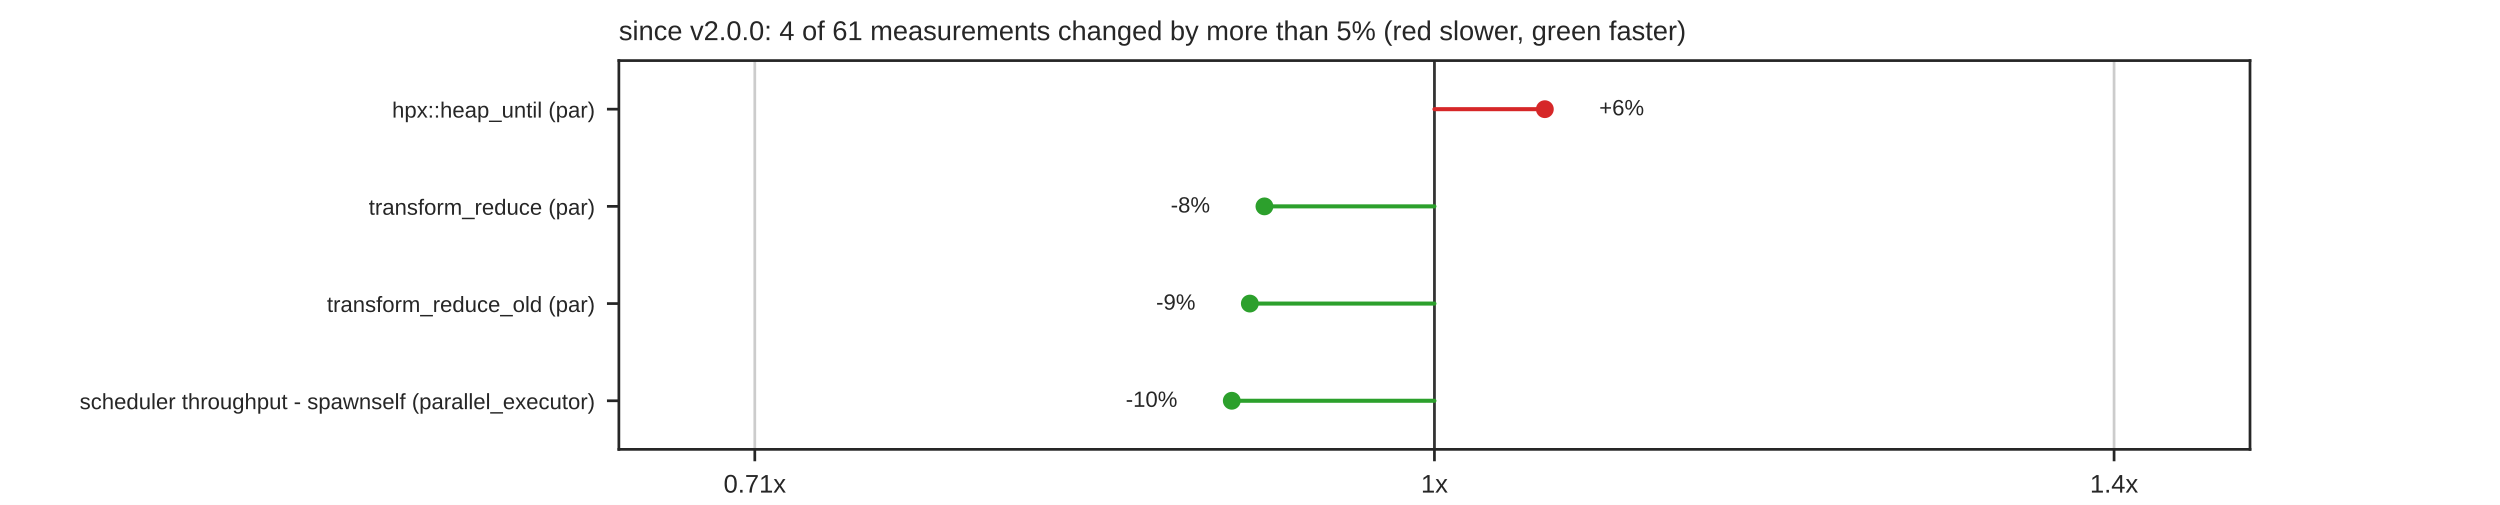
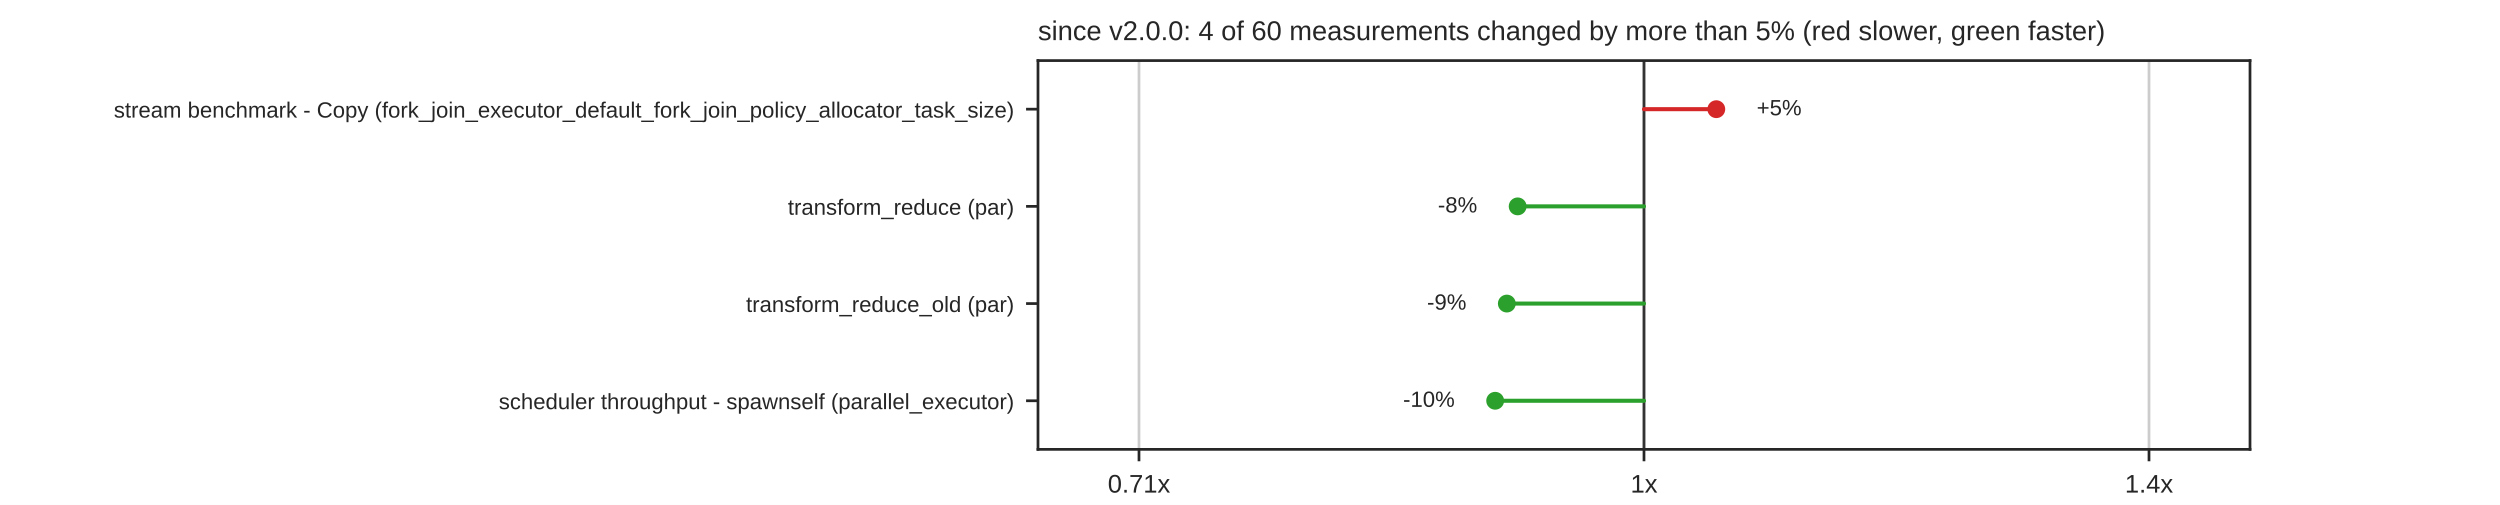
<svg xmlns="http://www.w3.org/2000/svg" xmlns:xlink="http://www.w3.org/1999/xlink" width="734.4pt" height="148.32pt" viewBox="0 0 734.4 148.32" version="1.1">
  <defs>
    <style type="text/css">*{stroke-linejoin: round; stroke-linecap: butt}</style>
  </defs>
  <g id="figure_1">
    <g id="patch_1">
      <path d="M 0 148.32  L 734.4 148.32  L 734.4 0  L 0 0  z " style="fill: #ffffff" />
    </g>
    <g id="axes_1">
      <g id="patch_2">
-         <path d="M 181.8 132.005  L 660.96 132.005  L 660.96 17.798  L 181.8 17.798  z " style="fill: #ffffff" />
+         <path d="M 304.92 132.005  L 660.96 132.005  L 660.96 17.798  L 304.92 17.798  z " style="fill: #ffffff" />
      </g>
      <g id="matplotlib.axis_1">
        <g id="xtick_1">
          <g id="line2d_1">
-             <path d="M 221.73 132.005  L 221.73 17.798  " clip-path="url(#pd3ae6d22b0)" style="fill: none; stroke: #cccccc; stroke-width: 0.8; stroke-linecap: round" />
+             <path d="M 334.59 132.005  L 334.59 17.798  " clip-path="url(#p85da25dd6e)" style="fill: none; stroke: #cccccc; stroke-width: 0.8; stroke-linecap: round" />
          </g>
          <g id="line2d_2">
            <defs>
              <path id="mdfc5214045" d="M 0 0  L 0 3.5  " style="stroke: #262626; stroke-width: 0.8" />
            </defs>
            <g>
-               <use xlink:href="#mdfc5214045" x="221.73" y="132.005" style="fill: #262626; stroke: #262626; stroke-width: 0.8" />
+               <use xlink:href="#mdfc5214045" x="334.59" y="132.005" style="fill: #262626; stroke: #262626; stroke-width: 0.8" />
            </g>
          </g>
          <g id="text_1">
-             <text style="fill: #262626; font: 7.5px 'Arial', 'DejaVu Sans', 'Liberation Sans', 'Bitstream Vera Sans', sans-serif; text-anchor: middle" x="221.73" y="144.704" transform="rotate(-0 221.73 144.7036)">0.71x</text>
+             <text style="fill: #262626; font: 7.5px 'Arial', 'DejaVu Sans', 'Liberation Sans', 'Bitstream Vera Sans', sans-serif; text-anchor: middle" x="334.59" y="144.704" transform="rotate(-0 334.59 144.7036)">0.71x</text>
          </g>
        </g>
        <g id="xtick_2">
          <g id="line2d_3">
-             <path d="M 421.38 132.005  L 421.38 17.798  " clip-path="url(#pd3ae6d22b0)" style="fill: none; stroke: #cccccc; stroke-width: 0.8; stroke-linecap: round" />
+             <path d="M 482.94 132.005  L 482.94 17.798  " clip-path="url(#p85da25dd6e)" style="fill: none; stroke: #cccccc; stroke-width: 0.8; stroke-linecap: round" />
          </g>
          <g id="line2d_4">
            <g>
-               <use xlink:href="#mdfc5214045" x="421.38" y="132.005" style="fill: #262626; stroke: #262626; stroke-width: 0.8" />
+               <use xlink:href="#mdfc5214045" x="482.94" y="132.005" style="fill: #262626; stroke: #262626; stroke-width: 0.8" />
            </g>
          </g>
          <g id="text_2">
-             <text style="fill: #262626; font: 7.5px 'Arial', 'DejaVu Sans', 'Liberation Sans', 'Bitstream Vera Sans', sans-serif; text-anchor: middle" x="421.38" y="144.704" transform="rotate(-0 421.38 144.7036)">1x</text>
+             <text style="fill: #262626; font: 7.5px 'Arial', 'DejaVu Sans', 'Liberation Sans', 'Bitstream Vera Sans', sans-serif; text-anchor: middle" x="482.94" y="144.704" transform="rotate(-0 482.94 144.7036)">1x</text>
          </g>
        </g>
        <g id="xtick_3">
          <g id="line2d_5">
-             <path d="M 621.03 132.005  L 621.03 17.798  " clip-path="url(#pd3ae6d22b0)" style="fill: none; stroke: #cccccc; stroke-width: 0.8; stroke-linecap: round" />
+             <path d="M 631.29 132.005  L 631.29 17.798  " clip-path="url(#p85da25dd6e)" style="fill: none; stroke: #cccccc; stroke-width: 0.8; stroke-linecap: round" />
          </g>
          <g id="line2d_6">
            <g>
-               <use xlink:href="#mdfc5214045" x="621.03" y="132.005" style="fill: #262626; stroke: #262626; stroke-width: 0.8" />
+               <use xlink:href="#mdfc5214045" x="631.29" y="132.005" style="fill: #262626; stroke: #262626; stroke-width: 0.8" />
            </g>
          </g>
          <g id="text_3">
-             <text style="fill: #262626; font: 7.5px 'Arial', 'DejaVu Sans', 'Liberation Sans', 'Bitstream Vera Sans', sans-serif; text-anchor: middle" x="621.03" y="144.704" transform="rotate(-0 621.03 144.7036)">1.4x</text>
+             <text style="fill: #262626; font: 7.5px 'Arial', 'DejaVu Sans', 'Liberation Sans', 'Bitstream Vera Sans', sans-serif; text-anchor: middle" x="631.29" y="144.704" transform="rotate(-0 631.29 144.7036)">1.4x</text>
          </g>
        </g>
      </g>
      <g id="matplotlib.axis_2">
        <g id="ytick_1">
          <g id="line2d_7">
            <defs>
              <path id="m414165cd4d" d="M 0 0  L -3.5 0  " style="stroke: #262626; stroke-width: 0.8" />
            </defs>
            <g>
-               <use xlink:href="#m414165cd4d" x="181.8" y="32.074" style="fill: #262626; stroke: #262626; stroke-width: 0.8" />
+               <use xlink:href="#m414165cd4d" x="304.92" y="32.074" style="fill: #262626; stroke: #262626; stroke-width: 0.8" />
            </g>
          </g>
          <g id="text_4">
-             <text style="fill: #262626; font: 6.5px 'Arial', 'DejaVu Sans', 'Liberation Sans', 'Bitstream Vera Sans', sans-serif; text-anchor: end" x="174.8" y="34.544" transform="rotate(-0 174.8 34.54369)">hpx::heap_until (par)</text>
+             <text style="fill: #262626; font: 6.5px 'Arial', 'DejaVu Sans', 'Liberation Sans', 'Bitstream Vera Sans', sans-serif; text-anchor: end" x="297.92" y="34.544" transform="rotate(-0 297.92 34.54369)">stream benchmark - Copy (fork_join_executor_default_fork_join_policy_allocator_task_size)</text>
          </g>
        </g>
        <g id="ytick_2">
          <g id="line2d_8">
            <g>
-               <use xlink:href="#m414165cd4d" x="181.8" y="60.626" style="fill: #262626; stroke: #262626; stroke-width: 0.8" />
+               <use xlink:href="#m414165cd4d" x="304.92" y="60.626" style="fill: #262626; stroke: #262626; stroke-width: 0.8" />
            </g>
          </g>
          <g id="text_5">
-             <text style="fill: #262626; font: 6.5px 'Arial', 'DejaVu Sans', 'Liberation Sans', 'Bitstream Vera Sans', sans-serif; text-anchor: end" x="174.8" y="63.095" transform="rotate(-0 174.8 63.09529)">transform_reduce (par)</text>
+             <text style="fill: #262626; font: 6.5px 'Arial', 'DejaVu Sans', 'Liberation Sans', 'Bitstream Vera Sans', sans-serif; text-anchor: end" x="297.92" y="63.095" transform="rotate(-0 297.92 63.09529)">transform_reduce (par)</text>
          </g>
        </g>
        <g id="ytick_3">
          <g id="line2d_9">
            <g>
-               <use xlink:href="#m414165cd4d" x="181.8" y="89.177" style="fill: #262626; stroke: #262626; stroke-width: 0.8" />
+               <use xlink:href="#m414165cd4d" x="304.92" y="89.177" style="fill: #262626; stroke: #262626; stroke-width: 0.8" />
            </g>
          </g>
          <g id="text_6">
-             <text style="fill: #262626; font: 6.5px 'Arial', 'DejaVu Sans', 'Liberation Sans', 'Bitstream Vera Sans', sans-serif; text-anchor: end" x="174.8" y="91.647" transform="rotate(-0 174.8 91.64689)">transform_reduce_old (par)</text>
+             <text style="fill: #262626; font: 6.5px 'Arial', 'DejaVu Sans', 'Liberation Sans', 'Bitstream Vera Sans', sans-serif; text-anchor: end" x="297.92" y="91.647" transform="rotate(-0 297.92 91.64689)">transform_reduce_old (par)</text>
          </g>
        </g>
        <g id="ytick_4">
          <g id="line2d_10">
            <g>
-               <use xlink:href="#m414165cd4d" x="181.8" y="117.729" style="fill: #262626; stroke: #262626; stroke-width: 0.8" />
+               <use xlink:href="#m414165cd4d" x="304.92" y="117.729" style="fill: #262626; stroke: #262626; stroke-width: 0.8" />
            </g>
          </g>
          <g id="text_7">
-             <text style="fill: #262626; font: 6.5px 'Arial', 'DejaVu Sans', 'Liberation Sans', 'Bitstream Vera Sans', sans-serif; text-anchor: end" x="174.8" y="120.198" transform="rotate(-0 174.8 120.1985)">scheduler throughput - spawnself (parallel_executor)</text>
+             <text style="fill: #262626; font: 6.5px 'Arial', 'DejaVu Sans', 'Liberation Sans', 'Bitstream Vera Sans', sans-serif; text-anchor: end" x="297.92" y="120.198" transform="rotate(-0 297.92 120.1985)">scheduler throughput - spawnself (parallel_executor)</text>
          </g>
        </g>
      </g>
      <g id="line2d_11">
-         <path d="M 421.38 132.005  L 421.38 17.798  " clip-path="url(#pd3ae6d22b0)" style="fill: none; stroke: #333333; stroke-width: 0.8; stroke-linecap: round" />
+         <path d="M 482.94 132.005  L 482.94 17.798  " clip-path="url(#p85da25dd6e)" style="fill: none; stroke: #333333; stroke-width: 0.8; stroke-linecap: round" />
      </g>
      <g id="line2d_12">
-         <path d="M 421.38 32.074  L 453.814 32.074  " clip-path="url(#pd3ae6d22b0)" style="fill: none; stroke: #d62728; stroke-width: 1.2; stroke-linecap: round" />
+         <path d="M 482.94 32.074  L 504.181 32.074  " clip-path="url(#p85da25dd6e)" style="fill: none; stroke: #d62728; stroke-width: 1.2; stroke-linecap: round" />
      </g>
      <g id="line2d_13">
-         <path d="M 421.38 60.626  L 371.442 60.626  " clip-path="url(#pd3ae6d22b0)" style="fill: none; stroke: #2ca02c; stroke-width: 1.2; stroke-linecap: round" />
+         <path d="M 482.94 60.626  L 445.827 60.626  " clip-path="url(#p85da25dd6e)" style="fill: none; stroke: #2ca02c; stroke-width: 1.2; stroke-linecap: round" />
      </g>
      <g id="line2d_14">
-         <path d="M 421.38 89.177  L 367.151 89.177  " clip-path="url(#pd3ae6d22b0)" style="fill: none; stroke: #2ca02c; stroke-width: 1.2; stroke-linecap: round" />
+         <path d="M 482.94 89.177  L 442.645 89.177  " clip-path="url(#p85da25dd6e)" style="fill: none; stroke: #2ca02c; stroke-width: 1.2; stroke-linecap: round" />
      </g>
      <g id="line2d_15">
-         <path d="M 421.38 117.729  L 361.847 117.729  " clip-path="url(#pd3ae6d22b0)" style="fill: none; stroke: #2ca02c; stroke-width: 1.2; stroke-linecap: round" />
+         <path d="M 482.94 117.729  L 439.22 117.729  " clip-path="url(#p85da25dd6e)" style="fill: none; stroke: #2ca02c; stroke-width: 1.2; stroke-linecap: round" />
      </g>
      <g id="patch_3">
-         <path d="M 181.8 132.005  L 181.8 17.798  " style="fill: none; stroke: #262626; stroke-width: 0.8; stroke-linejoin: miter; stroke-linecap: square" />
+         <path d="M 304.92 132.005  L 304.92 17.798  " style="fill: none; stroke: #262626; stroke-width: 0.8; stroke-linejoin: miter; stroke-linecap: square" />
      </g>
      <g id="patch_4">
        <path d="M 660.96 132.005  L 660.96 17.798  " style="fill: none; stroke: #262626; stroke-width: 0.8; stroke-linejoin: miter; stroke-linecap: square" />
      </g>
      <g id="patch_5">
-         <path d="M 181.8 132.005  L 660.96 132.005  " style="fill: none; stroke: #262626; stroke-width: 0.8; stroke-linejoin: miter; stroke-linecap: square" />
+         <path d="M 304.92 132.005  L 660.96 132.005  " style="fill: none; stroke: #262626; stroke-width: 0.8; stroke-linejoin: miter; stroke-linecap: square" />
      </g>
      <g id="patch_6">
-         <path d="M 181.8 17.798  L 660.96 17.798  " style="fill: none; stroke: #262626; stroke-width: 0.8; stroke-linejoin: miter; stroke-linecap: square" />
+         <path d="M 304.92 17.798  L 660.96 17.798  " style="fill: none; stroke: #262626; stroke-width: 0.8; stroke-linejoin: miter; stroke-linecap: square" />
      </g>
      <g id="PathCollection_1">
        <defs>
          <path id="m8968767a60" d="M 0 2.121  C 0.563 2.121 1.102 1.898 1.5 1.5  C 1.898 1.102 2.121 0.563 2.121 0  C 2.121 -0.563 1.898 -1.102 1.5 -1.5  C 1.102 -1.898 0.563 -2.121 0 -2.121  C -0.563 -2.121 -1.102 -1.898 -1.5 -1.5  C -1.898 -1.102 -2.121 -0.563 -2.121 0  C -2.121 0.563 -1.898 1.102 -1.5 1.5  C -1.102 1.898 -0.563 2.121 0 2.121  z " style="stroke: #d62728" />
        </defs>
-         <g clip-path="url(#pd3ae6d22b0)">
-           <use xlink:href="#m8968767a60" x="453.814" y="32.074" style="fill: #d62728; stroke: #d62728" />
+         <g clip-path="url(#p85da25dd6e)">
+           <use xlink:href="#m8968767a60" x="504.181" y="32.074" style="fill: #d62728; stroke: #d62728" />
        </g>
      </g>
      <g id="text_8">
-         <text style="fill: #262626; font: 6.5px 'Arial', 'DejaVu Sans', 'Liberation Sans', 'Bitstream Vera Sans', sans-serif; text-anchor: start" x="469.786" y="33.868" transform="rotate(-0 469.7864 33.86779)">+6%</text>
+         <text style="fill: #262626; font: 6.5px 'Arial', 'DejaVu Sans', 'Liberation Sans', 'Bitstream Vera Sans', sans-serif; text-anchor: start" x="516.049" y="33.868" transform="rotate(-0 516.0486 33.86779)">+5%</text>
      </g>
      <g id="PathCollection_2">
        <defs>
          <path id="m7978cd0e5a" d="M 0 2.121  C 0.563 2.121 1.102 1.898 1.5 1.5  C 1.898 1.102 2.121 0.563 2.121 0  C 2.121 -0.563 1.898 -1.102 1.5 -1.5  C 1.102 -1.898 0.563 -2.121 0 -2.121  C -0.563 -2.121 -1.102 -1.898 -1.5 -1.5  C -1.898 -1.102 -2.121 -0.563 -2.121 0  C -2.121 0.563 -1.898 1.102 -1.5 1.5  C -1.102 1.898 -0.563 2.121 0 2.121  z " style="stroke: #2ca02c" />
        </defs>
-         <g clip-path="url(#pd3ae6d22b0)">
-           <use xlink:href="#m7978cd0e5a" x="371.442" y="60.626" style="fill: #2ca02c; stroke: #2ca02c" />
+         <g clip-path="url(#p85da25dd6e)">
+           <use xlink:href="#m7978cd0e5a" x="445.827" y="60.626" style="fill: #2ca02c; stroke: #2ca02c" />
        </g>
      </g>
      <g id="text_9">
-         <text style="fill: #262626; font: 6.5px 'Arial', 'DejaVu Sans', 'Liberation Sans', 'Bitstream Vera Sans', sans-serif; text-anchor: end" x="355.47" y="62.419" transform="rotate(-0 355.4701 62.41939)">-8%</text>
+         <text style="fill: #262626; font: 6.5px 'Arial', 'DejaVu Sans', 'Liberation Sans', 'Bitstream Vera Sans', sans-serif; text-anchor: end" x="433.959" y="62.419" transform="rotate(-0 433.9593 62.41939)">-8%</text>
      </g>
      <g id="PathCollection_3">
-         <g clip-path="url(#pd3ae6d22b0)">
-           <use xlink:href="#m7978cd0e5a" x="367.151" y="89.177" style="fill: #2ca02c; stroke: #2ca02c" />
+         <g clip-path="url(#p85da25dd6e)">
+           <use xlink:href="#m7978cd0e5a" x="442.645" y="89.177" style="fill: #2ca02c; stroke: #2ca02c" />
        </g>
      </g>
      <g id="text_10">
-         <text style="fill: #262626; font: 6.5px 'Arial', 'DejaVu Sans', 'Liberation Sans', 'Bitstream Vera Sans', sans-serif; text-anchor: end" x="351.179" y="90.971" transform="rotate(-0 351.179 90.97099)">-9%</text>
+         <text style="fill: #262626; font: 6.5px 'Arial', 'DejaVu Sans', 'Liberation Sans', 'Bitstream Vera Sans', sans-serif; text-anchor: end" x="430.777" y="90.971" transform="rotate(-0 430.7771 90.97099)">-9%</text>
      </g>
      <g id="PathCollection_4">
-         <g clip-path="url(#pd3ae6d22b0)">
-           <use xlink:href="#m7978cd0e5a" x="361.847" y="117.729" style="fill: #2ca02c; stroke: #2ca02c" />
+         <g clip-path="url(#p85da25dd6e)">
+           <use xlink:href="#m7978cd0e5a" x="439.22" y="117.729" style="fill: #2ca02c; stroke: #2ca02c" />
        </g>
      </g>
      <g id="text_11">
-         <text style="fill: #262626; font: 6.5px 'Arial', 'DejaVu Sans', 'Liberation Sans', 'Bitstream Vera Sans', sans-serif; text-anchor: end" x="345.875" y="119.523" transform="rotate(-0 345.8751 119.5226)">-10%</text>
+         <text style="fill: #262626; font: 6.5px 'Arial', 'DejaVu Sans', 'Liberation Sans', 'Bitstream Vera Sans', sans-serif; text-anchor: end" x="427.352" y="119.523" transform="rotate(-0 427.3517 119.5226)">-10%</text>
      </g>
      <g id="text_12">
-         <text style="fill: #262626; font: 8px 'Arial', 'DejaVu Sans', 'Liberation Sans', 'Bitstream Vera Sans', sans-serif; text-anchor: start" x="181.8" y="11.798" transform="rotate(-0 181.8 11.7984)">since v2.0.0: 4 of 61 measurements changed by more than 5% (red slower, green faster)</text>
+         <text style="fill: #262626; font: 8px 'Arial', 'DejaVu Sans', 'Liberation Sans', 'Bitstream Vera Sans', sans-serif; text-anchor: start" x="304.92" y="11.798" transform="rotate(-0 304.92 11.7984)">since v2.0.0: 4 of 60 measurements changed by more than 5% (red slower, green faster)</text>
      </g>
    </g>
  </g>
  <defs>
-     <clipPath id="pd3ae6d22b0">
-       <rect x="181.8" y="17.798" width="479.16" height="114.206" />
+     <clipPath id="p85da25dd6e">
+       <rect x="304.92" y="17.798" width="356.04" height="114.206" />
    </clipPath>
  </defs>
</svg>
